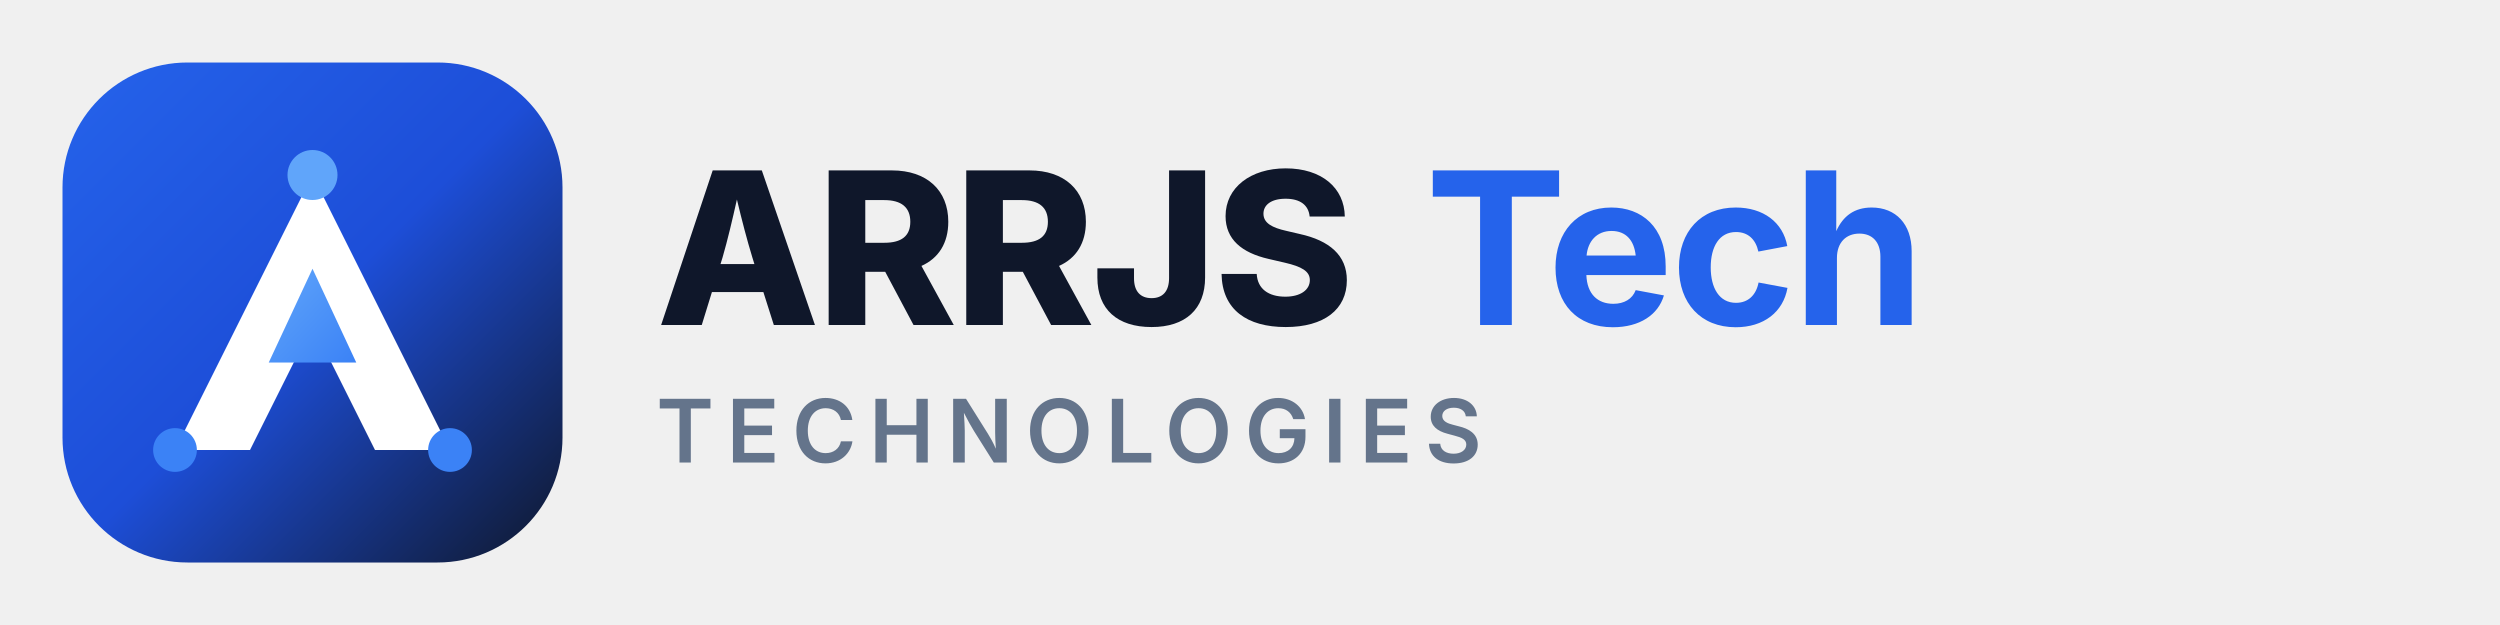
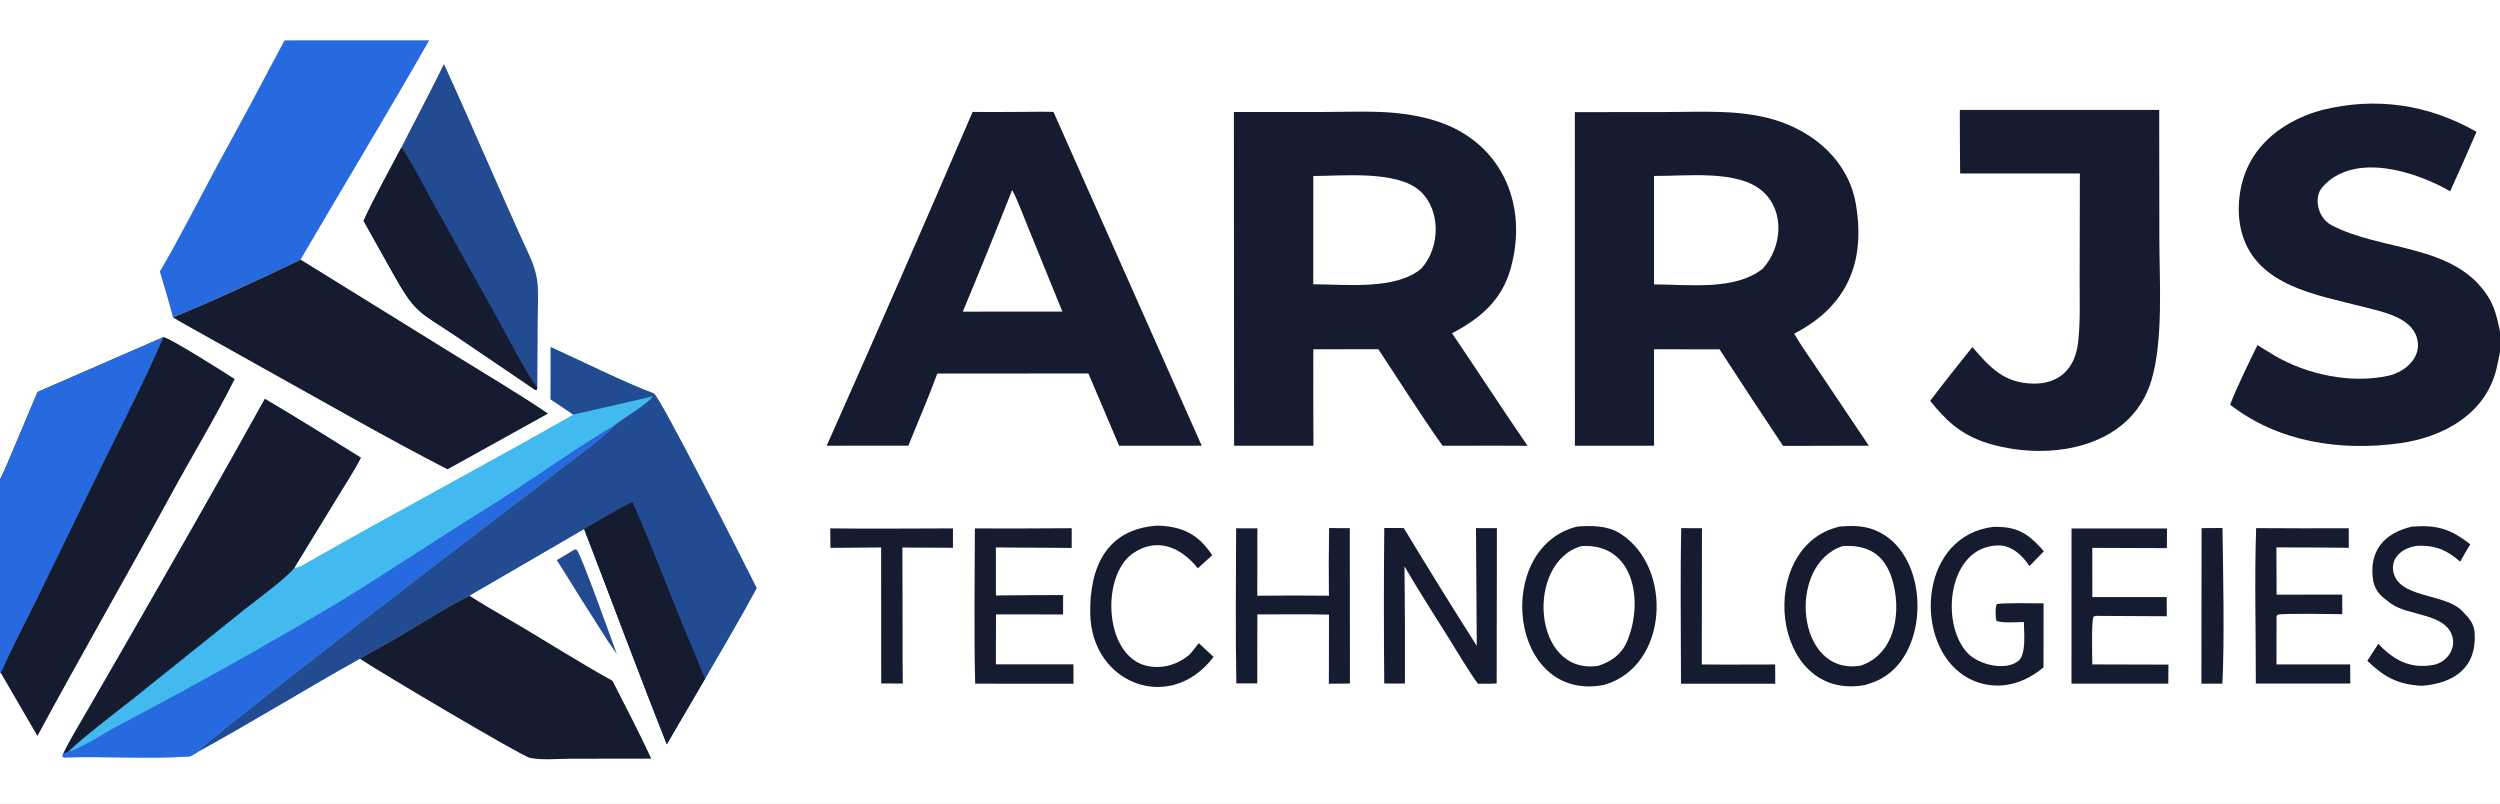
- <svg xmlns="http://www.w3.org/2000/svg" viewBox="0 0 400 100" width="400" height="100">
-   <defs>
-     <linearGradient id="brandGrad" x1="0%" y1="0%" x2="100%" y2="100%">
-       <stop offset="0%" stop-color="#2563eb" />
-       <stop offset="50%" stop-color="#1d4ed8" />
-       <stop offset="100%" stop-color="#0f172a" />
-     </linearGradient>
-     <linearGradient id="accentGrad" x1="0%" y1="0%" x2="100%" y2="100%">
-       <stop offset="0%" stop-color="#60a5fa" />
-       <stop offset="100%" stop-color="#3b82f6" />
-     </linearGradient>
-   </defs>
-   <g transform="translate(10, 10)">
-     <rect x="0" y="0" width="80" height="80" rx="20" fill="url(#brandGrad)" />
-     <path d="M 40 18 L 62 62 L 50 62 L 40 42 L 30 62 L 18 62 Z" fill="#ffffff" />
-     <path d="M 33 48 L 47 48 L 40 33 Z" fill="url(#accentGrad)" />
-     <circle cx="40" cy="18" r="4" fill="#60a5fa" />
-     <circle cx="18" cy="62" r="3.5" fill="#3b82f6" />
-     <circle cx="62" cy="62" r="3.5" fill="#3b82f6" />
-   </g>
-   <text x="105" y="52" font-family="system-ui, -apple-system, sans-serif" font-weight="800" font-size="34" fill="#0f172a" letter-spacing="-0.5">ARRJS</text>
-   <text x="228" y="52" font-family="system-ui, -apple-system, sans-serif" font-weight="700" font-size="34" fill="#2563eb" letter-spacing="-0.5">Tech</text>
-   <text x="105" y="74" font-family="system-ui, -apple-system, sans-serif" font-weight="600" font-size="14" fill="#64748b" letter-spacing="2" text-transform="uppercase">TECHNOLOGIES</text>
+ <svg xmlns="http://www.w3.org/2000/svg" version="1.1" style="display: block;" viewBox="0 0 2048 658" width="1792" height="576" preserveAspectRatio="none">
+   <path transform="translate(0,0)" fill="rgb(255,255,255)" d="M 0 0 L 2048 0 L 2048 271.528 L 2048 287.908 L 2048 658 L 0 658 L 0 551.079 L 0 392.625 L 0 0 z" />
+   <path transform="translate(0,0)" fill="rgb(21,28,47)" d="M 1849.3 282.598 C 1853.98 285.546 1858.7 288.428 1863.45 291.243 C 1890.16 306.816 1925.99 314.358 1956.52 307.68 C 1970.55 304.61 1984.68 292.095 1979.88 276.399 C 1974.6 259.136 1950.14 254.949 1934.79 250.963 C 1898.01 241.409 1849.3 234.252 1836.74 191.574 C 1831.23 172.437 1834.15 148.615 1844.07 131.468 C 1856.07 110.132 1878.81 96.385 1902.09 90.118 C 1946.44 79.045 1989.52 85.552 2028.78 107.941 C 2021.7 124.216 2014.5 140.441 2007.2 156.616 C 1980.41 141.106 1928.8 123.573 1902.59 153.118 C 1894.9 161.79 1898.84 178.466 1909.8 184.282 C 1950.73 205.993 2010.57 199.388 2038.18 242.813 C 2043.96 251.917 2045.86 261.366 2048 271.528 L 2048 287.908 C 2047.08 293.024 2046.14 298.129 2044.84 303.119 C 2035.41 339.508 2001.23 358.008 1966.13 362.91 C 1917.39 369.716 1866.4 362.037 1826.92 331.378 C 1831.63 318.687 1843.12 295.19 1849.3 282.598 z" />
+   <path transform="translate(0,0)" fill="rgb(21,28,47)" d="M 133.896 276.069 C 138.099 275.952 185.064 305.687 192.235 310.393 C 176.515 341.772 157.07 373.847 140.166 404.877 C 104.225 470.851 66.33 536.536 30.669 602.598 L 0.749 551.19 L 0 551.079 L 0 392.625 C 2.176 389.102 7.905 375.148 9.765 370.822 L 30.789 320.978 L 133.896 276.069 z" />
+   <path transform="translate(0,0)" fill="rgb(39,106,224)" d="M 30.789 320.978 L 133.896 276.069 C 120.735 307.128 101.948 343.91 86.917 374.308 L 31.032 488.927 C 22.649 506.17 7.869 534.134 0.749 551.19 L 0 551.079 L 0 392.625 C 2.176 389.102 7.905 375.148 9.765 370.822 L 30.789 320.978 z" />
+   <path transform="translate(0,0)" fill="rgb(66,185,239)" d="M 451.109 284.195 C 474.743 294.89 512.883 313.797 535.7 322.191 C 541.878 327.056 609.856 461.403 619.845 481.583 C 606.56 506.39 591.717 531.347 577.59 555.757 L 546.249 609.345 C 523.129 551.185 501.087 491.643 478.551 433.163 L 384.545 487.731 C 358.193 500.946 332.429 519.04 306.203 532.779 C 302.879 534.52 297.844 537.334 294.777 539.384 C 250.428 564.139 206.521 591.257 162.144 615.595 C 160.343 616.905 156.911 619.347 154.725 619.489 C 120.845 621.683 86.31 619.115 52.389 620.254 L 50.992 619.255 L 51.553 617.78 C 55.559 608.656 67.222 589.279 72.377 580.449 L 104.842 524.17 C 142.393 458.758 180.43 392.535 216.97 326.585 C 243.081 341.901 269.94 358.788 295.667 374.777 C 290.429 385.13 281.82 398.346 275.614 408.501 L 241.155 464.905 C 243.427 465.064 246.292 463.733 248.268 462.602 C 321.49 420.69 396.346 381.313 469.59 339.502 C 463.605 335.273 457.154 331.11 451.031 327.028 C 451.199 312.842 451.086 298.403 451.109 284.195 z" />
+   <path transform="translate(0,0)" fill="rgb(34,75,146)" d="M 535.7 322.191 C 541.878 327.056 609.856 461.403 619.845 481.583 C 606.56 506.39 591.717 531.347 577.59 555.757 L 546.249 609.345 C 523.129 551.185 501.087 491.643 478.551 433.163 L 384.545 487.731 C 358.193 500.946 332.429 519.04 306.203 532.779 C 302.879 534.52 297.844 537.334 294.777 539.384 C 250.428 564.139 206.521 591.257 162.144 615.595 C 165 608.683 395.047 433.184 419.105 414.902 L 464.539 380.132 C 472.895 373.791 497.412 355.734 503.205 348.357 C 509.365 343.365 532.797 329.235 534.633 324.601 L 535.7 322.191 z" />
+   <path transform="translate(0,0)" fill="rgb(21,28,47)" d="M 478.551 433.163 C 489.752 426.787 506.848 416.487 518.134 411.019 C 536.218 451.85 551.596 494.899 569.439 535.93 C 572.234 542.358 574.629 549.477 577.59 555.757 L 546.249 609.345 C 523.129 551.185 501.087 491.643 478.551 433.163 z" />
+   <path transform="translate(0,0)" fill="rgb(21,28,47)" d="M 216.97 326.585 C 243.081 341.901 269.94 358.788 295.667 374.777 C 290.429 385.13 281.82 398.346 275.614 408.501 L 241.155 464.905 C 235.986 472.336 209.36 491.892 200.706 498.755 L 111.31 570.392 C 99.626 579.643 65.333 605.836 55.992 615.514 L 51.553 617.78 C 55.559 608.656 67.222 589.279 72.377 580.449 L 104.842 524.17 C 142.393 458.758 180.43 392.535 216.97 326.585 z" />
+   <path transform="translate(0,0)" fill="rgb(39,106,224)" d="M 55.992 615.514 C 63.817 614.17 89.747 597.781 98.661 593.19 C 158.437 561.802 217.381 528.852 275.431 494.376 C 316.639 469.375 357.015 441.981 398.04 416.615 C 433.476 394.706 467.432 369.539 503.205 348.357 C 497.412 355.734 472.895 373.791 464.539 380.132 L 419.105 414.902 C 395.047 433.184 165 608.683 162.144 615.595 C 160.343 616.905 156.911 619.347 154.725 619.489 C 120.845 621.683 86.31 619.115 52.389 620.254 L 50.992 619.255 L 51.553 617.78 L 55.992 615.514 z" />
+   <path transform="translate(0,0)" fill="rgb(34,75,146)" d="M 451.109 284.195 C 474.743 294.89 512.883 313.797 535.7 322.191 L 534.633 324.601 L 469.59 339.502 C 463.605 335.273 457.154 331.11 451.031 327.028 C 451.199 312.842 451.086 298.403 451.109 284.195 z" />
+   <path transform="translate(0,0)" fill="rgb(21,28,47)" d="M 1290.11 91.816 L 1364.09 91.752 C 1393.92 91.719 1425.23 89.482 1453.99 98.201 C 1486.54 108.092 1514.33 132.185 1520.31 167.07 C 1528.47 214.727 1513.13 250.892 1469.77 273.221 C 1475.02 282.395 1485.16 296.758 1491.18 305.745 L 1530.94 364.956 L 1504.28 365.018 L 1460.69 365.121 C 1443.17 338.888 1425.83 312.537 1408.67 286.071 L 1354.98 285.988 L 1354.99 365.006 L 1290.15 365.004 L 1290.11 91.816 z" />
+   <path transform="translate(0,0)" fill="rgb(255,255,255)" d="M 1354.97 144.076 C 1381.82 144.289 1423.92 138.775 1444.03 156.737 C 1462.46 173.196 1459.85 202.703 1443.95 220.082 C 1421.33 237.956 1384.42 233.039 1354.99 232.855 L 1354.97 144.076 z" />
+   <path transform="translate(0,0)" fill="rgb(21,28,47)" d="M 1010.78 91.736 L 1084.54 91.69 C 1115.11 91.681 1142.62 89.382 1172.99 98 C 1228.94 113.878 1252.75 166.109 1237.46 220.161 C 1230.18 245.902 1212.69 260.715 1189.51 272.874 C 1210.29 303.449 1230.43 334.602 1251.36 365.037 L 1224.98 364.934 L 1181.77 365.015 C 1164.48 340.795 1145.85 311.099 1129.11 285.931 L 1075.88 286.002 C 1075.78 312.327 1075.82 338.652 1075.99 364.977 L 1010.97 365.006 L 1010.78 91.736 z" />
+   <path transform="translate(0,0)" fill="rgb(255,255,255)" d="M 1075.85 144.128 C 1100.39 144.05 1144.33 139.458 1163.12 156.26 C 1180.46 171.766 1180.08 202.377 1164.39 219.837 C 1143.68 237.595 1102.91 232.877 1075.82 232.757 L 1075.85 144.128 z" />
+   <path transform="translate(0,0)" fill="rgb(21,28,47)" d="M 854.48 91.492 L 862.988 91.603 L 984.455 364.987 L 916.786 364.995 L 891.613 305.785 L 810.447 305.872 L 767.857 305.84 C 760.935 324.938 751.784 345.789 744.133 364.933 L 677.234 364.969 C 717.667 274.119 757.507 183.006 796.751 91.637 C 815.791 91.871 835.397 91.564 854.48 91.492 z" />
+   <path transform="translate(0,0)" fill="rgb(255,255,255)" d="M 829.15 155.622 C 832.078 160.066 840.021 180.838 842.478 186.851 L 870.305 255.143 L 830.5 255.132 L 788.72 255.209 C 802.513 222.143 815.99 188.946 829.15 155.622 z" />
+   <path transform="translate(0,0)" fill="rgb(21,28,47)" d="M 1605.49 90.034 L 1768.83 90.02 L 1768.94 195.348 C 1769 230.612 1772.3 278.032 1762.52 311.189 C 1745.54 368.751 1674.84 378.758 1624.71 361.76 C 1605.18 354.674 1593.78 343.987 1581.21 328.222 C 1592.22 313.511 1604.33 298.626 1615.78 284.174 C 1629.96 300.68 1641.7 313.648 1665.25 314.11 C 1687.08 314.538 1699.86 301.835 1702.36 280.476 C 1704.29 263.985 1703.62 247.019 1703.64 230.395 L 1703.83 142.054 L 1605.75 142.031 C 1605.57 124.699 1605.48 107.366 1605.49 90.034 z" />
+   <path transform="translate(0,0)" fill="rgb(39,106,224)" d="M 233.097 33.054 L 351.59 33.047 C 317.53 92.79 281.008 152.979 246.214 212.571 C 216.519 226.961 172.006 247.735 141.697 259.777 C 138.549 247.534 134.509 234.5 130.971 222.293 C 146.996 195.017 163.595 162.361 178.748 134.135 C 197.149 100.595 215.266 66.9 233.097 33.054 z" />
+   <path transform="translate(0,0)" fill="rgb(21,28,47)" d="M 246.214 212.571 L 374.656 292.012 C 398.711 306.909 425.726 322.906 448.951 338.654 L 366.586 384.287 C 315.849 358.26 259.294 325.647 209.036 297.778 L 162.035 271.494 C 158.735 269.638 144.058 261.659 141.697 259.777 C 172.006 247.735 216.519 226.961 246.214 212.571 z" />
+   <path transform="translate(0,0)" fill="rgb(34,75,146)" d="M 328.721 120.962 C 340.255 98.181 352.537 75.311 363.668 52.433 C 387.48 104.261 409.612 156.999 433.49 208.798 C 442.787 228.966 440.6 238.534 440.501 260.337 L 440.141 317.382 L 439.666 319.215 L 438.523 319.314 L 375.158 276.342 C 342.205 254.079 341.002 257.803 321.59 223.256 L 297.807 180.792 C 306.125 162.534 319.216 139.162 328.721 120.962 z" />
+   <path transform="translate(0,0)" fill="rgb(21,28,47)" d="M 328.721 120.962 C 332.296 123.799 350.912 159.038 353.857 164.439 L 408.029 261.73 C 416.511 277.001 430.181 304.234 440.141 317.382 L 439.666 319.215 L 438.523 319.314 L 375.158 276.342 C 342.205 254.079 341.002 257.803 321.59 223.256 L 297.807 180.792 C 306.125 162.534 319.216 139.162 328.721 120.962 z" />
+   <path transform="translate(0,0)" fill="rgb(21,28,47)" d="M 384.545 487.731 C 393.914 493.789 403.81 499.653 413.498 505.231 C 443.033 522.237 471.934 541.006 501.743 557.461 C 511.914 577.343 524.232 601.04 533.517 621.197 L 466.982 621.289 C 456.712 621.299 444.115 622.624 434.067 620.563 C 427.068 619.128 306.677 547.587 294.777 539.384 C 297.844 537.334 302.879 534.52 306.203 532.779 C 332.429 519.04 358.193 500.946 384.545 487.731 z" />
+   <path transform="translate(0,0)" fill="rgb(21,28,47)" d="M 1291.92 431.187 C 1303.8 430.216 1316.91 430.346 1327.23 436.841 C 1370.99 464.399 1366.88 546.073 1313.78 560.904 C 1235.75 575.506 1223.04 448.327 1291.92 431.187 z" />
+   <path transform="translate(0,0)" fill="rgb(255,255,255)" d="M 1295.6 447.138 C 1338.93 444.547 1346.67 492.966 1332.87 525.225 C 1328.31 535.878 1320.04 541.67 1309.27 545.227 C 1255.24 553.227 1249.34 460.193 1295.6 447.138 z" />
+   <path transform="translate(0,0)" fill="rgb(21,28,47)" d="M 1507.17 431.159 C 1519.32 430.194 1529.34 430.347 1540.45 436.215 C 1579.46 456.827 1580.76 529.049 1545.02 553.286 C 1539.1 557.298 1534.5 558.928 1527.69 560.957 C 1450.37 574.872 1437.89 446.815 1507.17 431.159 z" />
+   <path transform="translate(0,0)" fill="rgb(255,255,255)" d="M 1509.56 447.146 C 1529.81 445.872 1543.42 453.698 1549.78 473.455 C 1558.11 499.346 1553.26 535.249 1524.45 544.997 C 1471.3 554.22 1463.24 462.136 1509.56 447.146 z" />
+   <path transform="translate(0,0)" fill="rgb(21,28,47)" d="M 1134 432.338 L 1149.98 432.386 C 1169.54 464.756 1189.46 496.905 1209.75 528.826 L 1209.13 432.471 L 1226.26 432.48 L 1226.07 559.594 C 1223.81 559.934 1213.6 559.865 1210.75 559.903 C 1203.86 550.812 1192.95 532.335 1186.64 522.245 C 1174.75 503.256 1161.78 483.086 1150.57 463.781 C 1150.94 495.754 1151.06 527.73 1150.92 559.705 L 1133.98 559.704 C 1133.6 517.774 1133.56 474.242 1134 432.338 z" />
+   <path transform="translate(0,0)" fill="rgb(21,28,47)" d="M 1088.8 432.424 L 1105.76 432.452 L 1105.87 559.726 L 1088.61 559.824 L 1088.72 503.271 C 1069.49 502.856 1049.32 503.134 1030.02 503.112 L 1029.96 559.576 L 1012.8 559.579 C 1012.03 518.073 1012.54 474.181 1012.63 432.589 L 1030.05 432.629 L 1029.98 487.808 C 1049.54 487.578 1069.1 487.571 1088.66 487.787 C 1088.43 469.333 1088.48 450.877 1088.8 432.424 z" />
+   <path transform="translate(0,0)" fill="rgb(21,28,47)" d="M 1697 432.745 L 1775.24 432.741 L 1775.12 448.846 L 1714.01 448.615 L 1714.04 488.916 L 1774.96 488.912 L 1775.06 504.618 L 1717.75 504.312 C 1716.56 504.13 1715.95 504.597 1714.86 505.139 C 1713.23 510.293 1713.95 536.632 1714.03 544.046 L 1776.39 544.215 L 1776.27 559.826 L 1696.96 559.809 L 1697 432.745 z" />
+   <path transform="translate(0,0)" fill="rgb(21,28,47)" d="M 798.609 432.695 C 825.059 432.795 851.508 432.736 877.957 432.52 L 877.936 448.66 L 815.825 448.271 L 815.887 487.602 C 834.224 487.38 852.563 487.264 870.902 487.254 L 870.889 503.148 L 815.908 503.082 L 815.858 544 L 879.381 544.007 L 879.407 559.879 L 798.872 559.833 C 797.78 518.631 798.566 474.148 798.609 432.695 z" />
+   <path transform="translate(0,0)" fill="rgb(21,28,47)" d="M 1633.41 431.345 C 1635.57 431.375 1637.72 431.449 1639.87 431.568 C 1655.91 432.514 1664.38 440.093 1674.34 451.358 L 1662.51 463.567 C 1656.87 454.776 1647.88 446.526 1637.16 446.62 C 1596.2 446.978 1588.87 509.729 1611.54 534.446 C 1620.62 544.342 1643.09 549.881 1653.67 540.991 C 1659.99 535.678 1658.08 516.999 1657.93 509.323 C 1652.94 509.467 1639.04 510.374 1635.37 508.233 L 1634.93 505.25 C 1634.84 501.62 1634.44 498.028 1635.79 494.69 C 1639.37 493.509 1668.36 494.033 1674.09 494.066 L 1674.04 546.478 C 1665.06 553.94 1654.69 559.381 1643.01 560.928 C 1629.62 562.728 1616.07 559.041 1605.43 550.706 C 1567.39 521.086 1573.87 438.136 1633.41 431.345 z" />
+   <path transform="translate(0,0)" fill="rgb(21,28,47)" d="M 1848.24 432.451 C 1873.52 432.622 1898.81 432.658 1924.09 432.561 L 1924.13 448.57 C 1904.45 448.247 1884.54 448.312 1864.83 448.236 L 1864.98 486.941 L 1918.75 486.87 L 1918.8 502.888 C 1910.57 502.806 1870.88 502.126 1865.66 503.347 L 1864.94 504.892 L 1864.9 544.012 L 1925.24 544.017 L 1925.39 559.711 L 1847.98 559.682 C 1848.06 519.638 1846.8 471.942 1848.24 432.451 z" />
+   <path transform="translate(0,0)" fill="rgb(21,28,47)" d="M 1976.04 431.178 C 1996.8 429.688 2007.5 433.243 2023.67 445.657 C 2020.81 450.19 2018.08 455.193 2015.42 459.879 C 2004.75 450.974 1996.89 446.895 1982.75 446.858 C 1971.43 446.828 1958.56 454.67 1960.46 467.237 C 1963.95 490.286 2002.87 485.402 2017.04 500.345 C 2022.66 506.266 2026.65 509.855 2027.27 518.774 C 2028.8 547.536 2009.48 559.573 1984.08 561.554 C 1964.45 560.608 1952.98 554.359 1939.33 541.076 L 1948.31 527.166 C 1961.1 540.623 1974.27 547.799 1993.23 544.5 C 2003.98 542.628 2012.14 531.719 2008.98 521.147 C 2003.18 501.771 1972.75 504.694 1958.38 493.998 C 1951.39 488.796 1946.14 485.016 1944.15 475.817 C 1940.07 450.791 1953.6 436.274 1976.04 431.178 z" />
+   <path transform="translate(0,0)" fill="rgb(21,28,47)" d="M 948.476 430.401 C 968.94 431.095 981.797 437.612 993.056 454.662 L 981.263 465.355 C 967.733 448.451 948.1 439.223 927.939 453.212 C 900.932 471.95 904.428 541.666 943.246 545.892 C 954.79 547.148 964.688 543.725 973.78 536.64 C 976.313 534.225 979.759 529.526 982.02 526.608 L 994.14 537.907 C 958.708 584.784 894.168 560.102 893.126 502.628 C 892.425 464.008 906.743 432.903 948.476 430.401 z" />
+   <path transform="translate(0,0)" fill="rgb(21,28,47)" d="M 680.128 432.64 C 713.329 433.11 747.4 432.709 780.666 432.665 L 780.652 448.553 L 739.249 448.356 L 739.405 516.931 C 739.334 531.189 739.397 545.447 739.592 559.703 L 721.891 559.659 L 721.824 448.288 L 680.296 448.615 L 680.128 432.64 z" />
+   <path transform="translate(0,0)" fill="rgb(21,28,47)" d="M 1377.26 432.479 L 1394.24 432.508 L 1394.11 544.075 C 1413.99 544.321 1434.32 544.103 1454.23 544.105 L 1454.28 559.87 L 1377.08 559.857 C 1377.05 517.946 1376.39 474.248 1377.26 432.479 z" />
+   <path transform="translate(0,0)" fill="rgb(21,28,47)" d="M 1803.54 432.46 L 1820.66 432.342 C 1821.19 470.073 1822.39 522.586 1820.6 559.809 L 1803.39 559.827 L 1803.54 432.46 z" />
+   <path transform="translate(0,0)" fill="rgb(34,75,146)" d="M 470.878 449.836 L 472.418 450.107 C 476.481 454.853 501.47 525.21 505.308 535.562 L 497.874 524.808 C 483.806 502.863 469.903 480.814 456.166 458.661 L 470.878 449.836 z" />
</svg>
